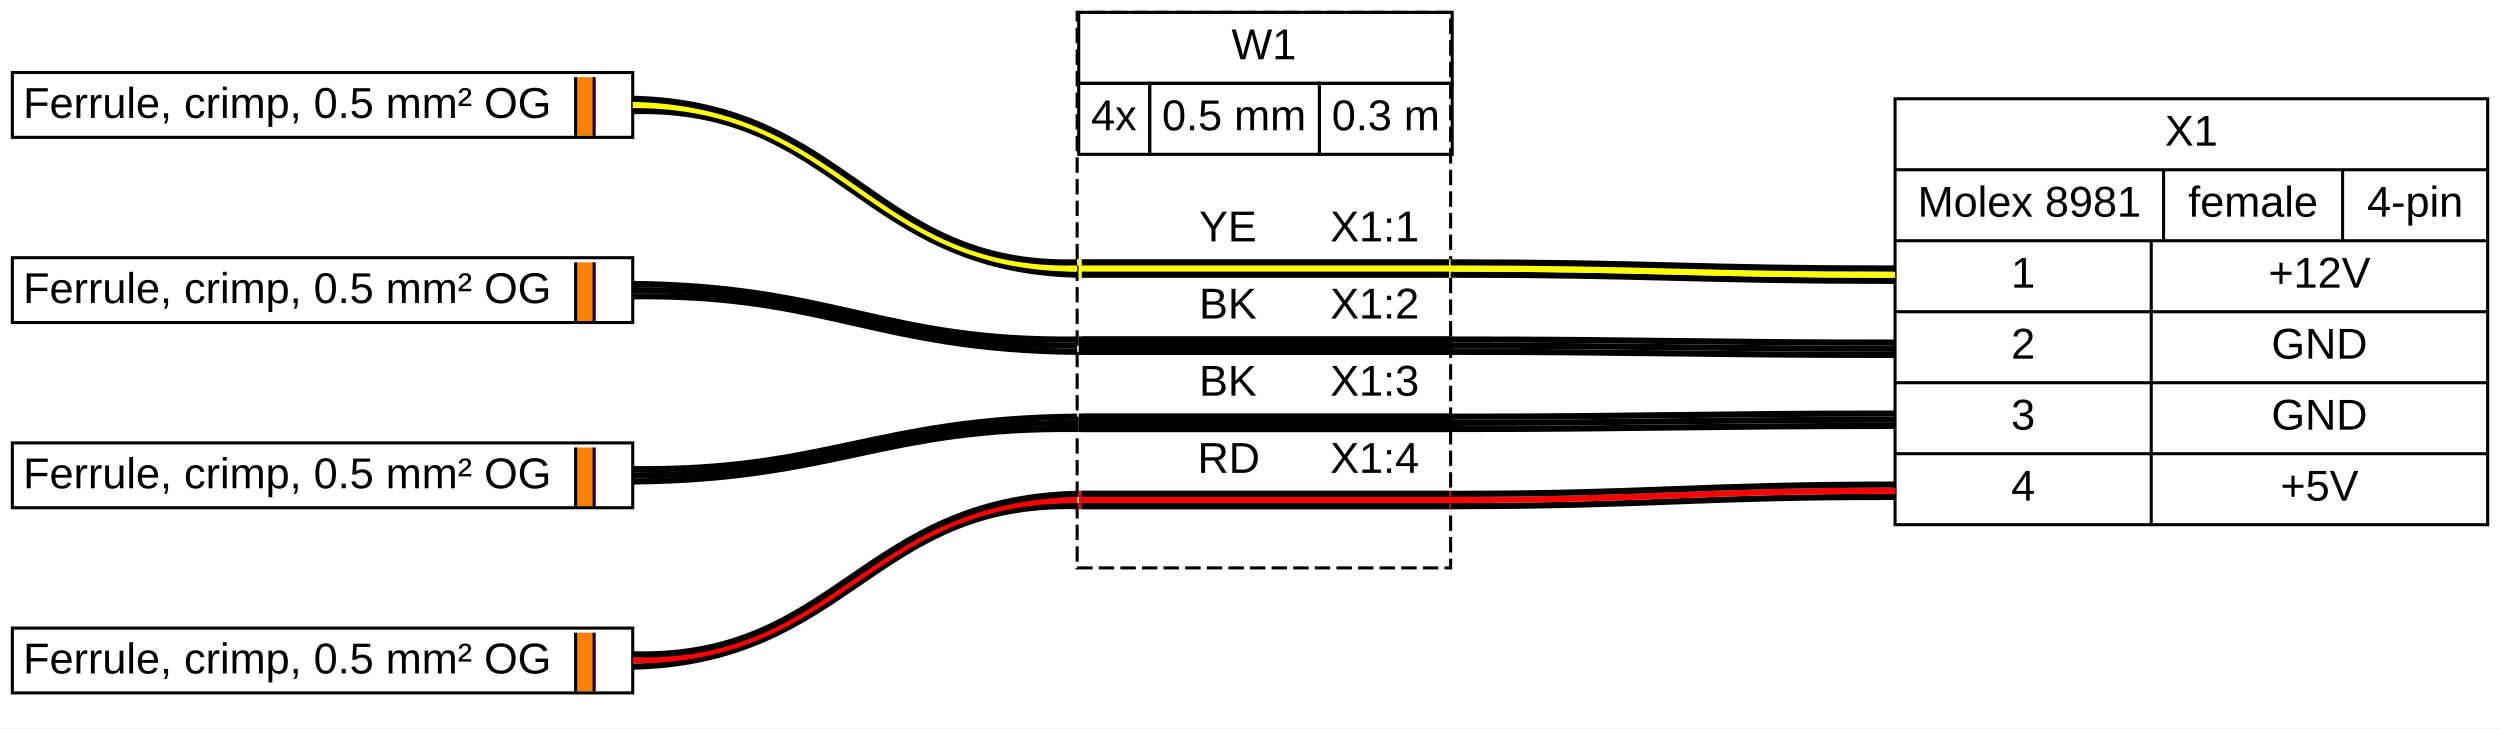
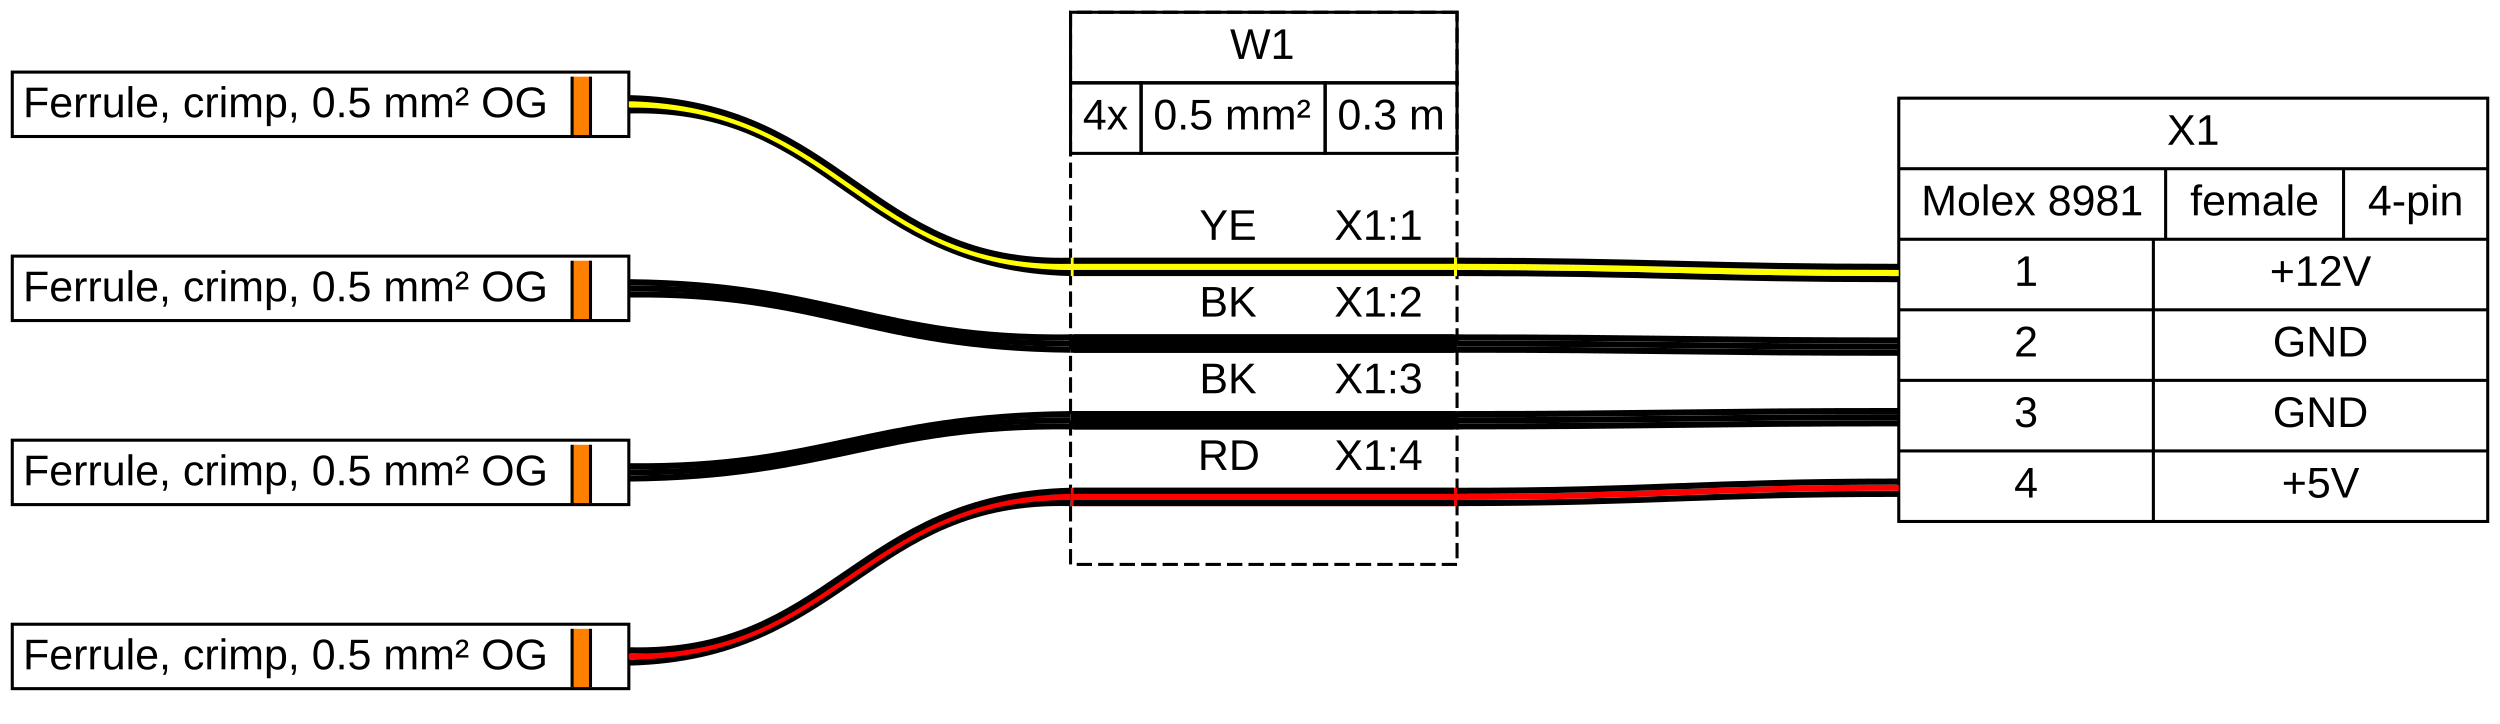
- <svg xmlns="http://www.w3.org/2000/svg" width="810pt" height="236pt" viewBox="0.00 0.00 810.00 236.00">
+ <svg xmlns="http://www.w3.org/2000/svg" width="815pt" height="236pt" viewBox="0.00 0.00 815.00 236.00">
  <g id="graph0" class="graph" transform="scale(1 1) rotate(0) translate(4 232)">
-     <polygon fill="white" stroke="transparent" points="-4,4 -4,-232 806,-232 806,4 -4,4" />
+     <polygon fill="white" stroke="transparent" points="-4,4 -4,-232 811,-232 811,4 -4,4" />
    <g id="node1" class="node">
-       <polygon fill="white" stroke="black" points="610,-62 610,-200 802,-200 802,-62 610,-62" />
-       <text text-anchor="middle" x="706" y="-184.8" font-family="arial" font-size="14.00">X1</text>
-       <polyline fill="none" stroke="black" points="610,-177 802,-177 " />
-       <text text-anchor="middle" x="653.5" y="-161.8" font-family="arial" font-size="14.00">Molex 8981</text>
-       <polyline fill="none" stroke="black" points="697,-154 697,-177 " />
-       <text text-anchor="middle" x="726" y="-161.8" font-family="arial" font-size="14.00">female</text>
-       <polyline fill="none" stroke="black" points="755,-154 755,-177 " />
-       <text text-anchor="middle" x="778.5" y="-161.8" font-family="arial" font-size="14.00">4-pin</text>
-       <polyline fill="none" stroke="black" points="610,-154 802,-154 " />
-       <text text-anchor="middle" x="651.5" y="-138.8" font-family="arial" font-size="14.00">1</text>
-       <polyline fill="none" stroke="black" points="610,-131 693,-131 " />
-       <text text-anchor="middle" x="651.5" y="-115.8" font-family="arial" font-size="14.00">2</text>
-       <polyline fill="none" stroke="black" points="610,-108 693,-108 " />
-       <text text-anchor="middle" x="651.5" y="-92.8" font-family="arial" font-size="14.00">3</text>
-       <polyline fill="none" stroke="black" points="610,-85 693,-85 " />
-       <text text-anchor="middle" x="651.5" y="-69.8" font-family="arial" font-size="14.00">4</text>
-       <polyline fill="none" stroke="black" points="693,-62 693,-154 " />
-       <text text-anchor="middle" x="747.5" y="-138.8" font-family="arial" font-size="14.00">+12V</text>
-       <polyline fill="none" stroke="black" points="693,-131 802,-131 " />
-       <text text-anchor="middle" x="747.5" y="-115.8" font-family="arial" font-size="14.00">GND</text>
-       <polyline fill="none" stroke="black" points="693,-108 802,-108 " />
-       <text text-anchor="middle" x="747.5" y="-92.8" font-family="arial" font-size="14.00">GND</text>
-       <polyline fill="none" stroke="black" points="693,-85 802,-85 " />
-       <text text-anchor="middle" x="747.5" y="-69.8" font-family="arial" font-size="14.00">+5V</text>
+       <polygon fill="white" stroke="black" points="615,-62 615,-200 807,-200 807,-62 615,-62" />
+       <text text-anchor="middle" x="711" y="-184.8" font-family="arial" font-size="14.00">X1</text>
+       <polyline fill="none" stroke="black" points="615,-177 807,-177 " />
+       <text text-anchor="middle" x="658.5" y="-161.8" font-family="arial" font-size="14.00">Molex 8981</text>
+       <polyline fill="none" stroke="black" points="702,-154 702,-177 " />
+       <text text-anchor="middle" x="731" y="-161.8" font-family="arial" font-size="14.00">female</text>
+       <polyline fill="none" stroke="black" points="760,-154 760,-177 " />
+       <text text-anchor="middle" x="783.5" y="-161.8" font-family="arial" font-size="14.00">4-pin</text>
+       <polyline fill="none" stroke="black" points="615,-154 807,-154 " />
+       <text text-anchor="middle" x="656.5" y="-138.8" font-family="arial" font-size="14.00">1</text>
+       <polyline fill="none" stroke="black" points="615,-131 698,-131 " />
+       <text text-anchor="middle" x="656.5" y="-115.8" font-family="arial" font-size="14.00">2</text>
+       <polyline fill="none" stroke="black" points="615,-108 698,-108 " />
+       <text text-anchor="middle" x="656.5" y="-92.8" font-family="arial" font-size="14.00">3</text>
+       <polyline fill="none" stroke="black" points="615,-85 698,-85 " />
+       <text text-anchor="middle" x="656.5" y="-69.8" font-family="arial" font-size="14.00">4</text>
+       <polyline fill="none" stroke="black" points="698,-62 698,-154 " />
+       <text text-anchor="middle" x="752.5" y="-138.8" font-family="arial" font-size="14.00">+12V</text>
+       <polyline fill="none" stroke="black" points="698,-131 807,-131 " />
+       <text text-anchor="middle" x="752.5" y="-115.8" font-family="arial" font-size="14.00">GND</text>
+       <polyline fill="none" stroke="black" points="698,-108 807,-108 " />
+       <text text-anchor="middle" x="752.5" y="-92.8" font-family="arial" font-size="14.00">GND</text>
+       <polyline fill="none" stroke="black" points="698,-85 807,-85 " />
+       <text text-anchor="middle" x="752.5" y="-69.8" font-family="arial" font-size="14.00">+5V</text>
    </g>
    <g id="node2" class="node">
      <polygon fill="white" stroke="transparent" points="0,-180 201,-180 201,-216 0,-216 0,-180" />
      <text text-anchor="start" x="3.5" y="-193.8" font-family="arial" font-size="14.00"> Ferrule, crimp, 0.5 mm² OG </text>
      <polygon fill="#ff8000" stroke="transparent" points="182.5,-188 182.5,-207 188.5,-207 188.5,-188 182.5,-188" />
      <polyline fill="none" stroke="black" points="182.5,-207 182.5,-188 " />
      <polyline fill="none" stroke="black" points="188.5,-188 188.5,-207 " />
      <text text-anchor="start" x="190.5" y="-193.8" font-family="arial" font-size="14.00">  </text>
      <polygon fill="none" stroke="black" points="0,-187.5 0,-208.5 201,-208.5 201,-187.5 0,-187.5" />
    </g>
    <g id="node6" class="node">
-       <polygon fill="white" stroke="black" stroke-dasharray="5,2" points="466,-228 345,-228 345,-48 466,-48 466,-228" />
-       <polygon fill="none" stroke="black" points="345.5,-205 345.5,-228 466.5,-228 466.5,-205 345.5,-205" />
-       <text text-anchor="start" x="395" y="-212.8" font-family="arial" font-size="14.00">W1</text>
-       <polygon fill="none" stroke="black" points="345.5,-182 345.5,-205 368.5,-205 368.5,-182 345.5,-182" />
-       <text text-anchor="start" x="349.5" y="-189.8" font-family="arial" font-size="14.00">4x</text>
-       <polygon fill="none" stroke="black" points="368.5,-182 368.5,-205 423.5,-205 423.5,-182 368.5,-182" />
-       <text text-anchor="start" x="372.5" y="-189.8" font-family="arial" font-size="14.00">0.5 mm</text>
-       <polygon fill="none" stroke="black" points="423.5,-182 423.5,-205 466.5,-205 466.5,-182 423.5,-182" />
-       <text text-anchor="start" x="427.5" y="-189.8" font-family="arial" font-size="14.00">0.3 m</text>
-       <text text-anchor="start" x="404" y="-170.8" font-family="arial" font-size="14.00"> </text>
-       <text text-anchor="start" x="384.5" y="-153.8" font-family="arial" font-size="14.00">YE</text>
-       <text text-anchor="start" x="427" y="-153.8" font-family="arial" font-size="14.00">X1:1</text>
-       <polygon fill="#ffff00" stroke="transparent" points="345.5,-142 345.5,-148 466.5,-148 466.5,-142 345.5,-142" />
-       <polyline fill="none" stroke="black" stroke-width="2" points="346.5,-143 465.5,-143 " />
-       <polyline fill="none" stroke="black" stroke-width="2" points="465.5,-147 346.5,-147 " />
-       <text text-anchor="start" x="384.5" y="-128.8" font-family="arial" font-size="14.00">BK</text>
-       <text text-anchor="start" x="427" y="-128.8" font-family="arial" font-size="14.00">X1:2</text>
-       <polygon fill="#000000" stroke="transparent" stroke-width="2" points="345.5,-117 345.5,-123 466.5,-123 466.5,-117 345.5,-117" />
-       <polyline fill="none" stroke="black" stroke-width="2" points="346.5,-118 465.5,-118 " />
-       <polyline fill="none" stroke="black" stroke-width="2" points="465.5,-122 346.5,-122 " />
-       <text text-anchor="start" x="384.5" y="-103.8" font-family="arial" font-size="14.00">BK</text>
-       <text text-anchor="start" x="427" y="-103.8" font-family="arial" font-size="14.00">X1:3</text>
-       <polygon fill="#000000" stroke="transparent" stroke-width="2" points="345.5,-92 345.5,-98 466.5,-98 466.5,-92 345.5,-92" />
-       <polyline fill="none" stroke="black" stroke-width="2" points="346.5,-93 465.5,-93 " />
-       <polyline fill="none" stroke="black" stroke-width="2" points="465.5,-97 346.5,-97 " />
-       <text text-anchor="start" x="384" y="-78.8" font-family="arial" font-size="14.00">RD</text>
-       <text text-anchor="start" x="427" y="-78.8" font-family="arial" font-size="14.00">X1:4</text>
-       <polygon fill="#ff0000" stroke="transparent" stroke-width="2" points="345.5,-67 345.5,-73 466.5,-73 466.5,-67 345.5,-67" />
-       <polyline fill="none" stroke="black" stroke-width="2" points="346.5,-68 465.5,-68 " />
-       <polyline fill="none" stroke="black" stroke-width="2" points="465.5,-72 346.5,-72 " />
-       <text text-anchor="start" x="357" y="-53.8" font-family="arial" font-size="14.00"> </text>
+       <polygon fill="white" stroke="black" stroke-dasharray="5,2" points="471,-228 345,-228 345,-48 471,-48 471,-228" />
+       <polygon fill="none" stroke="black" points="345,-205 345,-228 471,-228 471,-205 345,-205" />
+       <text text-anchor="start" x="397" y="-212.8" font-family="arial" font-size="14.00">W1</text>
+       <polygon fill="none" stroke="black" points="345,-182 345,-205 368,-205 368,-182 345,-182" />
+       <text text-anchor="start" x="349" y="-189.8" font-family="arial" font-size="14.00">4x</text>
+       <polygon fill="none" stroke="black" points="368,-182 368,-205 428,-205 428,-182 368,-182" />
+       <text text-anchor="start" x="372" y="-189.8" font-family="arial" font-size="14.00">0.5 mm²</text>
+       <polygon fill="none" stroke="black" points="428,-182 428,-205 471,-205 471,-182 428,-182" />
+       <text text-anchor="start" x="432" y="-189.8" font-family="arial" font-size="14.00">0.3 m</text>
+       <text text-anchor="start" x="406" y="-170.8" font-family="arial" font-size="14.00"> </text>
+       <text text-anchor="start" x="387" y="-153.8" font-family="arial" font-size="14.00">YE</text>
+       <text text-anchor="start" x="431" y="-153.8" font-family="arial" font-size="14.00">X1:1</text>
+       <polygon fill="#ffff00" stroke="transparent" points="345,-142 345,-148 471,-148 471,-142 345,-142" />
+       <polyline fill="none" stroke="black" stroke-width="2" points="346,-143 470,-143 " />
+       <polyline fill="none" stroke="black" stroke-width="2" points="470,-147 346,-147 " />
+       <text text-anchor="start" x="387" y="-128.8" font-family="arial" font-size="14.00">BK</text>
+       <text text-anchor="start" x="431" y="-128.8" font-family="arial" font-size="14.00">X1:2</text>
+       <polygon fill="#000000" stroke="transparent" stroke-width="2" points="345,-117 345,-123 471,-123 471,-117 345,-117" />
+       <polyline fill="none" stroke="black" stroke-width="2" points="346,-118 470,-118 " />
+       <polyline fill="none" stroke="black" stroke-width="2" points="470,-122 346,-122 " />
+       <text text-anchor="start" x="387" y="-103.8" font-family="arial" font-size="14.00">BK</text>
+       <text text-anchor="start" x="431" y="-103.8" font-family="arial" font-size="14.00">X1:3</text>
+       <polygon fill="#000000" stroke="transparent" stroke-width="2" points="345,-92 345,-98 471,-98 471,-92 345,-92" />
+       <polyline fill="none" stroke="black" stroke-width="2" points="346,-93 470,-93 " />
+       <polyline fill="none" stroke="black" stroke-width="2" points="470,-97 346,-97 " />
+       <text text-anchor="start" x="386.5" y="-78.8" font-family="arial" font-size="14.00">RD</text>
+       <text text-anchor="start" x="431" y="-78.8" font-family="arial" font-size="14.00">X1:4</text>
+       <polygon fill="#ff0000" stroke="transparent" stroke-width="2" points="345,-67 345,-73 471,-73 471,-67 345,-67" />
+       <polyline fill="none" stroke="black" stroke-width="2" points="346,-68 470,-68 " />
+       <polyline fill="none" stroke="black" stroke-width="2" points="470,-72 346,-72 " />
+       <text text-anchor="start" x="357.5" y="-53.8" font-family="arial" font-size="14.00"> </text>
    </g>
    <g id="edge1" class="edge">
      <path fill="none" stroke="#000000" stroke-width="2" d="M201,-196C267.22,-197.72 274.82,-144.72 345,-143" />
      <path fill="none" stroke="#ffff00" stroke-width="2" d="M201,-198C269.2,-198 276.8,-145 345,-145" />
      <path fill="none" stroke="#000000" stroke-width="2" d="M201,-200C271.18,-198.28 278.78,-145.28 345,-147" />
    </g>
    <g id="node3" class="node">
      <polygon fill="white" stroke="transparent" points="0,-120 201,-120 201,-156 0,-156 0,-120" />
      <text text-anchor="start" x="3.5" y="-133.8" font-family="arial" font-size="14.00"> Ferrule, crimp, 0.5 mm² OG </text>
      <polygon fill="#ff8000" stroke="transparent" points="182.5,-128 182.5,-147 188.5,-147 188.5,-128 182.5,-128" />
      <polyline fill="none" stroke="black" points="182.5,-147 182.5,-128 " />
      <polyline fill="none" stroke="black" points="188.5,-128 188.5,-147 " />
      <text text-anchor="start" x="190.5" y="-133.8" font-family="arial" font-size="14.00">  </text>
      <polygon fill="none" stroke="black" points="0,-127.5 0,-148.5 201,-148.5 201,-127.5 0,-127.5" />
    </g>
    <g id="edge2" class="edge">
      <path fill="none" stroke="#000000" stroke-width="2" d="M201,-136C263.96,-136.72 278.97,-118.72 345,-118" />
      <path fill="none" stroke="#000000" stroke-width="2" d="M201,-138C265.5,-138 280.5,-120 345,-120" />
      <path fill="none" stroke="#000000" stroke-width="2" d="M201,-140C267.03,-139.28 282.04,-121.28 345,-122" />
    </g>
    <g id="node4" class="node">
      <polygon fill="white" stroke="transparent" points="0,-60 201,-60 201,-96 0,-96 0,-60" />
      <text text-anchor="start" x="3.5" y="-73.8" font-family="arial" font-size="14.00"> Ferrule, crimp, 0.5 mm² OG </text>
      <polygon fill="#ff8000" stroke="transparent" points="182.5,-68 182.5,-87 188.5,-87 188.5,-68 182.5,-68" />
      <polyline fill="none" stroke="black" points="182.5,-87 182.5,-68 " />
      <polyline fill="none" stroke="black" points="188.5,-68 188.5,-87 " />
      <text text-anchor="start" x="190.5" y="-73.8" font-family="arial" font-size="14.00">  </text>
      <polygon fill="none" stroke="black" points="0,-67.5 0,-88.5 201,-88.5 201,-67.5 0,-67.5" />
    </g>
    <g id="edge3" class="edge">
      <path fill="none" stroke="#000000" stroke-width="2" d="M201,-76C266.94,-76.67 282.05,-93.67 345,-93" />
      <path fill="none" stroke="#000000" stroke-width="2" d="M201,-78C265.44,-78 280.56,-95 345,-95" />
      <path fill="none" stroke="#000000" stroke-width="2" d="M201,-80C263.95,-79.33 279.06,-96.33 345,-97" />
    </g>
    <g id="node5" class="node">
      <polygon fill="white" stroke="transparent" points="0,0 201,0 201,-36 0,-36 0,0" />
      <text text-anchor="start" x="3.5" y="-13.8" font-family="arial" font-size="14.00"> Ferrule, crimp, 0.5 mm² OG </text>
      <polygon fill="#ff8000" stroke="transparent" points="182.5,-8 182.5,-27 188.5,-27 188.5,-8 182.5,-8" />
      <polyline fill="none" stroke="black" points="182.5,-27 182.5,-8 " />
      <polyline fill="none" stroke="black" points="188.5,-8 188.5,-27 " />
      <text text-anchor="start" x="190.5" y="-13.8" font-family="arial" font-size="14.00">  </text>
      <polygon fill="none" stroke="black" points="0,-7.5 0,-28.5 201,-28.5 201,-7.5 0,-7.5" />
    </g>
    <g id="edge4" class="edge">
      <path fill="none" stroke="#000000" stroke-width="2" d="M201,-16C271.02,-17.7 278.93,-69.7 345,-68" />
      <path fill="none" stroke="#ff0000" stroke-width="2" d="M201,-18C269.05,-18 276.95,-70 345,-70" />
      <path fill="none" stroke="#000000" stroke-width="2" d="M201,-20C267.07,-18.3 274.98,-70.3 345,-72" />
    </g>
    <g id="edge5" class="edge">
-       <path fill="none" stroke="#000000" stroke-width="2" d="M466,-143C529.76,-143.02 545.75,-141.02 610,-141" />
-       <path fill="none" stroke="#ffff00" stroke-width="2" d="M466,-145C530.01,-145 545.99,-143 610,-143" />
-       <path fill="none" stroke="#000000" stroke-width="2" d="M466,-147C530.25,-146.98 546.24,-144.98 610,-145" />
+       <path fill="none" stroke="#000000" stroke-width="2" d="M471,-143C534.76,-143.02 550.75,-141.02 615,-141" />
+       <path fill="none" stroke="#ffff00" stroke-width="2" d="M471,-145C535.01,-145 550.99,-143 615,-143" />
+       <path fill="none" stroke="#000000" stroke-width="2" d="M471,-147C535.25,-146.98 551.24,-144.98 615,-145" />
    </g>
    <g id="edge6" class="edge">
-       <path fill="none" stroke="#000000" stroke-width="2" d="M466,-118C529.88,-118 545.87,-117 610,-117" />
-       <path fill="none" stroke="#000000" stroke-width="2" d="M466,-120C530,-120 546,-119 610,-119" />
-       <path fill="none" stroke="#000000" stroke-width="2" d="M466,-122C530.13,-122 546.12,-121 610,-121" />
+       <path fill="none" stroke="#000000" stroke-width="2" d="M471,-118C534.88,-118 550.87,-117 615,-117" />
+       <path fill="none" stroke="#000000" stroke-width="2" d="M471,-120C535,-120 551,-119 615,-119" />
+       <path fill="none" stroke="#000000" stroke-width="2" d="M471,-122C535.13,-122 551.12,-121 615,-121" />
    </g>
    <g id="edge7" class="edge">
-       <path fill="none" stroke="#000000" stroke-width="2" d="M466,-93C530.13,-93 546.12,-94 610,-94" />
-       <path fill="none" stroke="#000000" stroke-width="2" d="M466,-95C530,-95 546,-96 610,-96" />
-       <path fill="none" stroke="#000000" stroke-width="2" d="M466,-97C529.88,-97 545.87,-98 610,-98" />
+       <path fill="none" stroke="#000000" stroke-width="2" d="M471,-93C535.13,-93 551.12,-94 615,-94" />
+       <path fill="none" stroke="#000000" stroke-width="2" d="M471,-95C535,-95 551,-96 615,-96" />
+       <path fill="none" stroke="#000000" stroke-width="2" d="M471,-97C534.88,-97 550.87,-98 615,-98" />
    </g>
    <g id="edge8" class="edge">
-       <path fill="none" stroke="#000000" stroke-width="2" d="M466,-68C530.38,-68.03 546.36,-71.03 610,-71" />
-       <path fill="none" stroke="#ff0000" stroke-width="2" d="M466,-70C530.01,-70 545.99,-73 610,-73" />
-       <path fill="none" stroke="#000000" stroke-width="2" d="M466,-72C529.64,-71.97 545.62,-74.97 610,-75" />
+       <path fill="none" stroke="#000000" stroke-width="2" d="M471,-68C535.38,-68.03 551.36,-71.03 615,-71" />
+       <path fill="none" stroke="#ff0000" stroke-width="2" d="M471,-70C535.01,-70 550.99,-73 615,-73" />
+       <path fill="none" stroke="#000000" stroke-width="2" d="M471,-72C534.64,-71.97 550.62,-74.97 615,-75" />
    </g>
  </g>
</svg>
